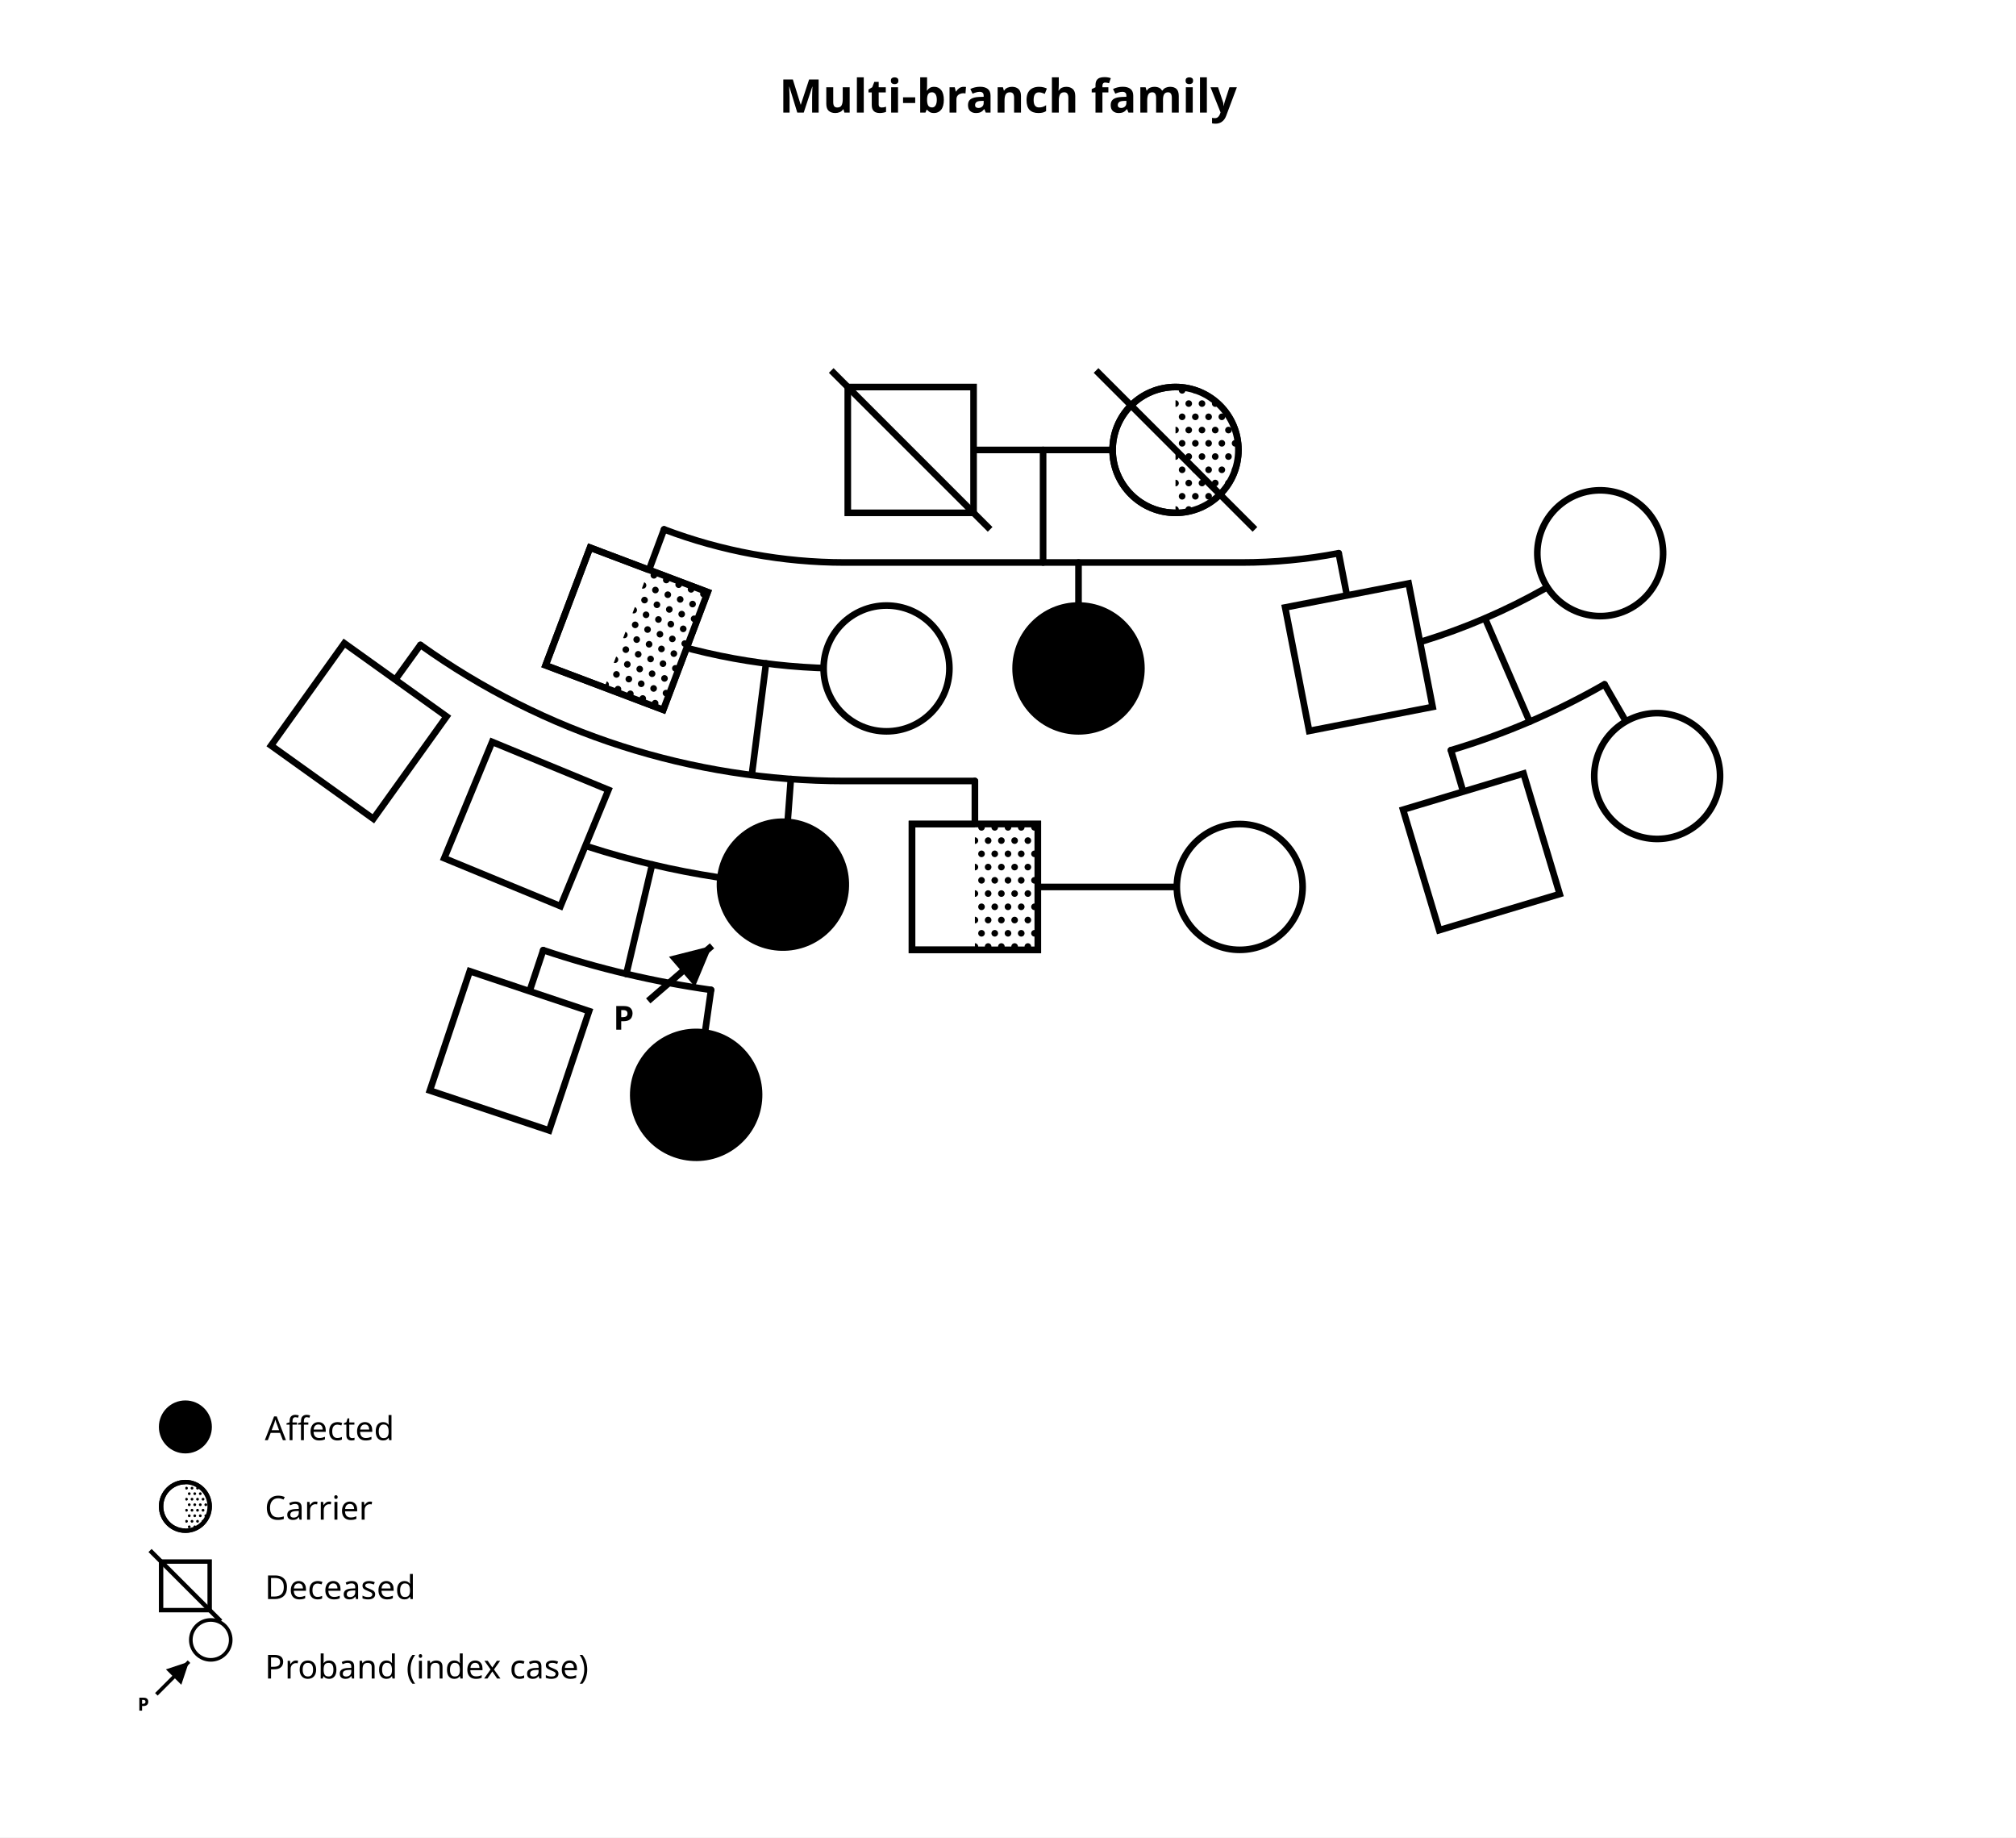
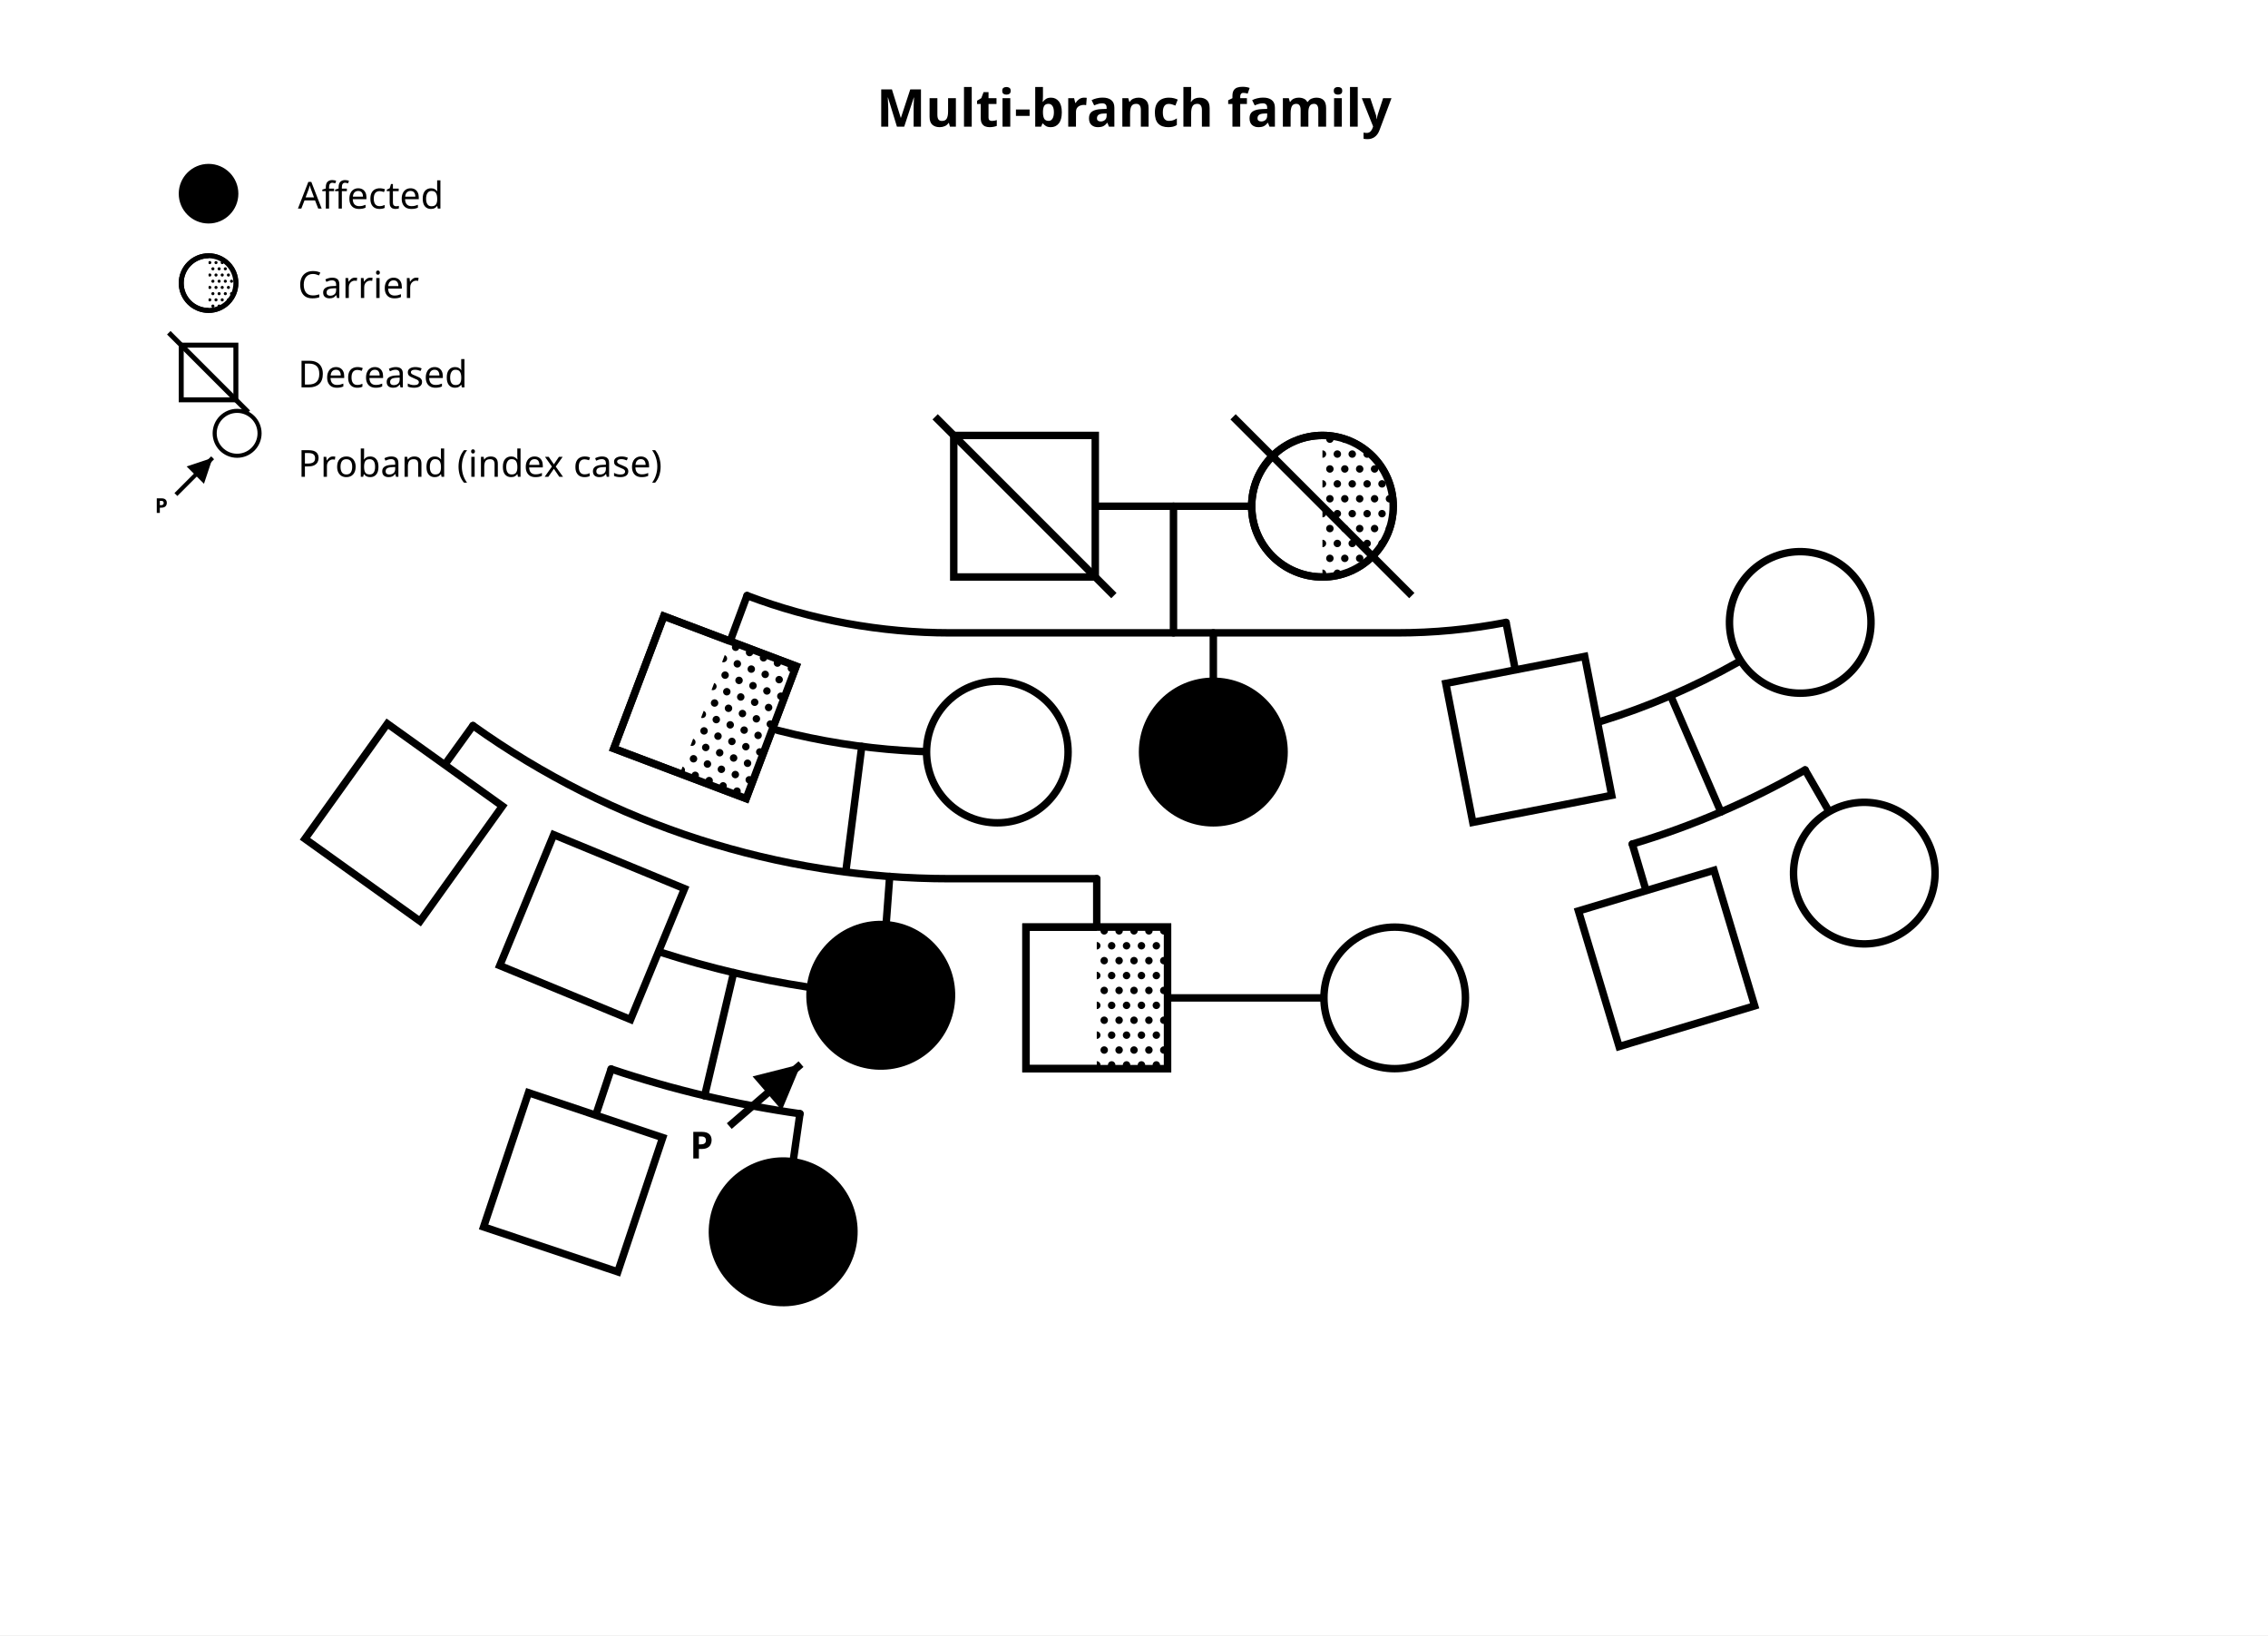
- <svg xmlns="http://www.w3.org/2000/svg" height="555" viewBox="0 0 609 555" width="609">
+ <svg xmlns="http://www.w3.org/2000/svg" height="439" viewBox="0 0 609 439" width="609">
  <defs>
    <marker id="proband-arrowhead" markerHeight="6" markerWidth="6" orient="auto" refX="6" refY="3">
      <path d="M 0 0 L 6 3 L 0 6 Z" fill="black" />
    </marker>
  </defs>
-   <rect fill="white" height="555" width="609" />
+   <rect fill="white" height="439" width="609" />
  <g class="chart-title">
    <text fill="black" font-family="sans-serif" font-size="14" font-weight="bold" style="user-select:none" text-anchor="middle" x="304.5" y="34">Multi-branch family</text>
  </g>
  <g transform="translate(315.1 15.9)">
    <path d="M -40 120 L 40 120" fill="none" stroke="black" stroke-linecap="round" stroke-width="2" />
    <line fill="none" stroke="black" stroke-linecap="round" stroke-width="2" x1="0" x2="0" y1="120" y2="154" />
    <path d="M -114.5 144 A 154 154 0 0 0 -60 154 L 60 154 A 154 154 0 0 0 89.3 151.2" fill="none" stroke="black" stroke-linecap="round" stroke-width="2" />
    <line fill="none" stroke="black" stroke-linecap="round" stroke-width="2" x1="-114.5" x2="-118.7" y1="144" y2="155.3" />
    <line fill="none" stroke="black" stroke-linecap="round" stroke-width="2" x1="10.7" x2="10.7" y1="154" y2="166" />
    <line fill="none" stroke="black" stroke-linecap="round" stroke-width="2" x1="89.3" x2="91.6" y1="151.2" y2="163" />
    <path d="M 95.4 182.6 A 186 186 0 0 0 168.3 151.2" fill="none" stroke="black" stroke-linecap="round" stroke-width="2" />
    <line fill="none" stroke="black" stroke-linecap="round" stroke-width="2" x1="133.5" x2="147" y1="170.9" y2="202.1" />
    <path d="M 123.2 210.7 A 220 220 0 0 0 169.6 190.8" fill="none" stroke="black" stroke-linecap="round" stroke-width="2" />
    <line fill="none" stroke="black" stroke-linecap="round" stroke-width="2" x1="123.2" x2="126.6" y1="210.7" y2="222.2" />
    <line fill="none" stroke="black" stroke-linecap="round" stroke-width="2" x1="169.6" x2="175.6" y1="190.8" y2="201.2" />
    <path d="M -125.8 174 A 186 186 0 0 0 -60 186 L -47.3 186" fill="none" stroke="black" stroke-linecap="round" stroke-width="2" />
    <line fill="none" stroke="black" stroke-linecap="round" stroke-width="2" x1="-83.7" x2="-88" y1="184.5" y2="218.2" />
    <path d="M -188.1 178.9 A 220 220 0 0 0 -60 220 L -20.6 220" fill="none" stroke="black" stroke-linecap="round" stroke-width="2" />
    <line fill="none" stroke="black" stroke-linecap="round" stroke-width="2" x1="-188.1" x2="-195.1" y1="178.9" y2="188.6" />
    <line fill="none" stroke="black" stroke-linecap="round" stroke-width="2" x1="-76.2" x2="-77.1" y1="219.4" y2="231.4" />
    <line fill="none" stroke="black" stroke-linecap="round" stroke-width="2" x1="-20.6" x2="-20.6" y1="220" y2="232" />
    <path d="M -20.6 252 L 59.4 252" fill="none" stroke="black" stroke-linecap="round" stroke-width="2" />
    <path d="M -156.1 233 A 252 252 0 0 0 -78.6 251.3" fill="none" stroke="black" stroke-linecap="round" stroke-width="2" />
    <line fill="none" stroke="black" stroke-linecap="round" stroke-width="2" x1="-118.1" x2="-125.9" y1="245.2" y2="278.3" />
    <path d="M -151 271.1 A 286 286 0 0 0 -100.3 283.1" fill="none" stroke="black" stroke-linecap="round" stroke-width="2" />
    <line fill="none" stroke="black" stroke-linecap="round" stroke-width="2" x1="-151" x2="-154.8" y1="271.1" y2="282.5" />
    <line fill="none" stroke="black" stroke-linecap="round" stroke-width="2" x1="-100.3" x2="-102" y1="283.1" y2="295" />
    <g transform="translate(-40 120) rotate(0)">
      <g transform="translate(-20 -20)">
        <g>
          <g>
            <rect fill="white" height="38" stroke="black" stroke-width="2" width="38" x="1" y="1" />
          </g>
        </g>
        <line stroke="black" stroke-width="2" x1="-4" x2="44" y1="-4" y2="44" />
      </g>
    </g>
    <g transform="translate(40 120) rotate(0)">
      <g transform="translate(-20 -20)">
        <g>
          <g>
            <clipPath id="symbol-clip-1">
              <circle cx="20" cy="20" r="19" />
            </clipPath>
            <circle cx="20" cy="20" fill="white" r="19" stroke="black" stroke-width="2" />
            <g clip-path="url(#symbol-clip-1)">
              <g data-carrier-sector="__plain-carrier">
                <g data-tag-fill="dots">
                  <clipPath id="symbol-clip-1-s0">
                    <path d="M 20 20 L 20 -20 A 40 40 0 0 1 20 60 Z" />
                  </clipPath>
                  <path d="M 20 20 L 20 -20 A 40 40 0 0 1 20 60 Z" fill="white" />
                  <path clip-path="url(#symbol-clip-1-s0)" d="M1 2a1 1 0 1 0 2 0a1 1 0 1 0 -2 0M5 2a1 1 0 1 0 2 0a1 1 0 1 0 -2 0M9 2a1 1 0 1 0 2 0a1 1 0 1 0 -2 0M13 2a1 1 0 1 0 2 0a1 1 0 1 0 -2 0M17 2a1 1 0 1 0 2 0a1 1 0 1 0 -2 0M21 2a1 1 0 1 0 2 0a1 1 0 1 0 -2 0M25 2a1 1 0 1 0 2 0a1 1 0 1 0 -2 0M29 2a1 1 0 1 0 2 0a1 1 0 1 0 -2 0M33 2a1 1 0 1 0 2 0a1 1 0 1 0 -2 0M37 2a1 1 0 1 0 2 0a1 1 0 1 0 -2 0M3 6a1 1 0 1 0 2 0a1 1 0 1 0 -2 0M7 6a1 1 0 1 0 2 0a1 1 0 1 0 -2 0M11 6a1 1 0 1 0 2 0a1 1 0 1 0 -2 0M15 6a1 1 0 1 0 2 0a1 1 0 1 0 -2 0M19 6a1 1 0 1 0 2 0a1 1 0 1 0 -2 0M23 6a1 1 0 1 0 2 0a1 1 0 1 0 -2 0M27 6a1 1 0 1 0 2 0a1 1 0 1 0 -2 0M31 6a1 1 0 1 0 2 0a1 1 0 1 0 -2 0M35 6a1 1 0 1 0 2 0a1 1 0 1 0 -2 0M1 10a1 1 0 1 0 2 0a1 1 0 1 0 -2 0M5 10a1 1 0 1 0 2 0a1 1 0 1 0 -2 0M9 10a1 1 0 1 0 2 0a1 1 0 1 0 -2 0M13 10a1 1 0 1 0 2 0a1 1 0 1 0 -2 0M17 10a1 1 0 1 0 2 0a1 1 0 1 0 -2 0M21 10a1 1 0 1 0 2 0a1 1 0 1 0 -2 0M25 10a1 1 0 1 0 2 0a1 1 0 1 0 -2 0M29 10a1 1 0 1 0 2 0a1 1 0 1 0 -2 0M33 10a1 1 0 1 0 2 0a1 1 0 1 0 -2 0M37 10a1 1 0 1 0 2 0a1 1 0 1 0 -2 0M3 14a1 1 0 1 0 2 0a1 1 0 1 0 -2 0M7 14a1 1 0 1 0 2 0a1 1 0 1 0 -2 0M11 14a1 1 0 1 0 2 0a1 1 0 1 0 -2 0M15 14a1 1 0 1 0 2 0a1 1 0 1 0 -2 0M19 14a1 1 0 1 0 2 0a1 1 0 1 0 -2 0M23 14a1 1 0 1 0 2 0a1 1 0 1 0 -2 0M27 14a1 1 0 1 0 2 0a1 1 0 1 0 -2 0M31 14a1 1 0 1 0 2 0a1 1 0 1 0 -2 0M35 14a1 1 0 1 0 2 0a1 1 0 1 0 -2 0M1 18a1 1 0 1 0 2 0a1 1 0 1 0 -2 0M5 18a1 1 0 1 0 2 0a1 1 0 1 0 -2 0M9 18a1 1 0 1 0 2 0a1 1 0 1 0 -2 0M13 18a1 1 0 1 0 2 0a1 1 0 1 0 -2 0M17 18a1 1 0 1 0 2 0a1 1 0 1 0 -2 0M21 18a1 1 0 1 0 2 0a1 1 0 1 0 -2 0M25 18a1 1 0 1 0 2 0a1 1 0 1 0 -2 0M29 18a1 1 0 1 0 2 0a1 1 0 1 0 -2 0M33 18a1 1 0 1 0 2 0a1 1 0 1 0 -2 0M37 18a1 1 0 1 0 2 0a1 1 0 1 0 -2 0M3 22a1 1 0 1 0 2 0a1 1 0 1 0 -2 0M7 22a1 1 0 1 0 2 0a1 1 0 1 0 -2 0M11 22a1 1 0 1 0 2 0a1 1 0 1 0 -2 0M15 22a1 1 0 1 0 2 0a1 1 0 1 0 -2 0M19 22a1 1 0 1 0 2 0a1 1 0 1 0 -2 0M23 22a1 1 0 1 0 2 0a1 1 0 1 0 -2 0M27 22a1 1 0 1 0 2 0a1 1 0 1 0 -2 0M31 22a1 1 0 1 0 2 0a1 1 0 1 0 -2 0M35 22a1 1 0 1 0 2 0a1 1 0 1 0 -2 0M1 26a1 1 0 1 0 2 0a1 1 0 1 0 -2 0M5 26a1 1 0 1 0 2 0a1 1 0 1 0 -2 0M9 26a1 1 0 1 0 2 0a1 1 0 1 0 -2 0M13 26a1 1 0 1 0 2 0a1 1 0 1 0 -2 0M17 26a1 1 0 1 0 2 0a1 1 0 1 0 -2 0M21 26a1 1 0 1 0 2 0a1 1 0 1 0 -2 0M25 26a1 1 0 1 0 2 0a1 1 0 1 0 -2 0M29 26a1 1 0 1 0 2 0a1 1 0 1 0 -2 0M33 26a1 1 0 1 0 2 0a1 1 0 1 0 -2 0M37 26a1 1 0 1 0 2 0a1 1 0 1 0 -2 0M3 30a1 1 0 1 0 2 0a1 1 0 1 0 -2 0M7 30a1 1 0 1 0 2 0a1 1 0 1 0 -2 0M11 30a1 1 0 1 0 2 0a1 1 0 1 0 -2 0M15 30a1 1 0 1 0 2 0a1 1 0 1 0 -2 0M19 30a1 1 0 1 0 2 0a1 1 0 1 0 -2 0M23 30a1 1 0 1 0 2 0a1 1 0 1 0 -2 0M27 30a1 1 0 1 0 2 0a1 1 0 1 0 -2 0M31 30a1 1 0 1 0 2 0a1 1 0 1 0 -2 0M35 30a1 1 0 1 0 2 0a1 1 0 1 0 -2 0M1 34a1 1 0 1 0 2 0a1 1 0 1 0 -2 0M5 34a1 1 0 1 0 2 0a1 1 0 1 0 -2 0M9 34a1 1 0 1 0 2 0a1 1 0 1 0 -2 0M13 34a1 1 0 1 0 2 0a1 1 0 1 0 -2 0M17 34a1 1 0 1 0 2 0a1 1 0 1 0 -2 0M21 34a1 1 0 1 0 2 0a1 1 0 1 0 -2 0M25 34a1 1 0 1 0 2 0a1 1 0 1 0 -2 0M29 34a1 1 0 1 0 2 0a1 1 0 1 0 -2 0M33 34a1 1 0 1 0 2 0a1 1 0 1 0 -2 0M37 34a1 1 0 1 0 2 0a1 1 0 1 0 -2 0M3 38a1 1 0 1 0 2 0a1 1 0 1 0 -2 0M7 38a1 1 0 1 0 2 0a1 1 0 1 0 -2 0M11 38a1 1 0 1 0 2 0a1 1 0 1 0 -2 0M15 38a1 1 0 1 0 2 0a1 1 0 1 0 -2 0M19 38a1 1 0 1 0 2 0a1 1 0 1 0 -2 0M23 38a1 1 0 1 0 2 0a1 1 0 1 0 -2 0M27 38a1 1 0 1 0 2 0a1 1 0 1 0 -2 0M31 38a1 1 0 1 0 2 0a1 1 0 1 0 -2 0M35 38a1 1 0 1 0 2 0a1 1 0 1 0 -2 0" fill="#000000" />
                </g>
              </g>
            </g>
            <circle cx="20" cy="20" fill="none" r="19" stroke="black" stroke-width="2" />
          </g>
        </g>
        <line stroke="black" stroke-width="2" x1="-4" x2="44" y1="-4" y2="44" />
      </g>
    </g>
    <g transform="translate(95.4 182.6) rotate(-11)">
      <g transform="translate(-20 -20)">
        <g>
          <g>
            <rect fill="white" height="38" stroke="black" stroke-width="2" width="38" x="1" y="1" />
          </g>
        </g>
      </g>
    </g>
    <g transform="translate(168.3 151.2) rotate(-35.6)">
      <g transform="translate(-20 -20)">
        <g>
          <g>
            <circle cx="20" cy="20" fill="white" r="19" stroke="black" stroke-width="2" />
          </g>
        </g>
      </g>
    </g>
    <g transform="translate(185.5 218.5) rotate(-29.9)">
      <g transform="translate(-20 -20)">
        <g>
          <g>
            <circle cx="20" cy="20" fill="white" r="19" stroke="black" stroke-width="2" />
          </g>
        </g>
      </g>
    </g>
    <g transform="translate(132.4 241.4) rotate(-16.7)">
      <g transform="translate(-20 -20)">
        <g>
          <g>
            <rect fill="white" height="38" stroke="black" stroke-width="2" width="38" x="1" y="1" />
          </g>
        </g>
      </g>
    </g>
    <g transform="translate(10.7 186) rotate(0)">
      <g transform="translate(-20 -20)">
        <g>
          <g>
            <circle cx="20" cy="20" fill="black" r="19" stroke="black" stroke-width="2" />
          </g>
        </g>
      </g>
    </g>
    <g transform="translate(-125.8 174) rotate(20.7)">
      <g transform="translate(-20 -20)">
        <g>
          <g>
            <clipPath id="symbol-clip-7">
              <rect height="38" width="38" x="1" y="1" />
            </clipPath>
            <rect fill="white" height="38" stroke="black" stroke-width="2" width="38" x="1" y="1" />
            <g clip-path="url(#symbol-clip-7)">
              <g data-carrier-sector="__plain-carrier">
                <g data-tag-fill="dots">
                  <clipPath id="symbol-clip-7-s0">
                    <path d="M 20 20 L 20 -20 A 40 40 0 0 1 20 60 Z" />
                  </clipPath>
                  <path d="M 20 20 L 20 -20 A 40 40 0 0 1 20 60 Z" fill="white" />
                  <path clip-path="url(#symbol-clip-7-s0)" d="M1 2a1 1 0 1 0 2 0a1 1 0 1 0 -2 0M5 2a1 1 0 1 0 2 0a1 1 0 1 0 -2 0M9 2a1 1 0 1 0 2 0a1 1 0 1 0 -2 0M13 2a1 1 0 1 0 2 0a1 1 0 1 0 -2 0M17 2a1 1 0 1 0 2 0a1 1 0 1 0 -2 0M21 2a1 1 0 1 0 2 0a1 1 0 1 0 -2 0M25 2a1 1 0 1 0 2 0a1 1 0 1 0 -2 0M29 2a1 1 0 1 0 2 0a1 1 0 1 0 -2 0M33 2a1 1 0 1 0 2 0a1 1 0 1 0 -2 0M37 2a1 1 0 1 0 2 0a1 1 0 1 0 -2 0M3 6a1 1 0 1 0 2 0a1 1 0 1 0 -2 0M7 6a1 1 0 1 0 2 0a1 1 0 1 0 -2 0M11 6a1 1 0 1 0 2 0a1 1 0 1 0 -2 0M15 6a1 1 0 1 0 2 0a1 1 0 1 0 -2 0M19 6a1 1 0 1 0 2 0a1 1 0 1 0 -2 0M23 6a1 1 0 1 0 2 0a1 1 0 1 0 -2 0M27 6a1 1 0 1 0 2 0a1 1 0 1 0 -2 0M31 6a1 1 0 1 0 2 0a1 1 0 1 0 -2 0M35 6a1 1 0 1 0 2 0a1 1 0 1 0 -2 0M1 10a1 1 0 1 0 2 0a1 1 0 1 0 -2 0M5 10a1 1 0 1 0 2 0a1 1 0 1 0 -2 0M9 10a1 1 0 1 0 2 0a1 1 0 1 0 -2 0M13 10a1 1 0 1 0 2 0a1 1 0 1 0 -2 0M17 10a1 1 0 1 0 2 0a1 1 0 1 0 -2 0M21 10a1 1 0 1 0 2 0a1 1 0 1 0 -2 0M25 10a1 1 0 1 0 2 0a1 1 0 1 0 -2 0M29 10a1 1 0 1 0 2 0a1 1 0 1 0 -2 0M33 10a1 1 0 1 0 2 0a1 1 0 1 0 -2 0M37 10a1 1 0 1 0 2 0a1 1 0 1 0 -2 0M3 14a1 1 0 1 0 2 0a1 1 0 1 0 -2 0M7 14a1 1 0 1 0 2 0a1 1 0 1 0 -2 0M11 14a1 1 0 1 0 2 0a1 1 0 1 0 -2 0M15 14a1 1 0 1 0 2 0a1 1 0 1 0 -2 0M19 14a1 1 0 1 0 2 0a1 1 0 1 0 -2 0M23 14a1 1 0 1 0 2 0a1 1 0 1 0 -2 0M27 14a1 1 0 1 0 2 0a1 1 0 1 0 -2 0M31 14a1 1 0 1 0 2 0a1 1 0 1 0 -2 0M35 14a1 1 0 1 0 2 0a1 1 0 1 0 -2 0M1 18a1 1 0 1 0 2 0a1 1 0 1 0 -2 0M5 18a1 1 0 1 0 2 0a1 1 0 1 0 -2 0M9 18a1 1 0 1 0 2 0a1 1 0 1 0 -2 0M13 18a1 1 0 1 0 2 0a1 1 0 1 0 -2 0M17 18a1 1 0 1 0 2 0a1 1 0 1 0 -2 0M21 18a1 1 0 1 0 2 0a1 1 0 1 0 -2 0M25 18a1 1 0 1 0 2 0a1 1 0 1 0 -2 0M29 18a1 1 0 1 0 2 0a1 1 0 1 0 -2 0M33 18a1 1 0 1 0 2 0a1 1 0 1 0 -2 0M37 18a1 1 0 1 0 2 0a1 1 0 1 0 -2 0M3 22a1 1 0 1 0 2 0a1 1 0 1 0 -2 0M7 22a1 1 0 1 0 2 0a1 1 0 1 0 -2 0M11 22a1 1 0 1 0 2 0a1 1 0 1 0 -2 0M15 22a1 1 0 1 0 2 0a1 1 0 1 0 -2 0M19 22a1 1 0 1 0 2 0a1 1 0 1 0 -2 0M23 22a1 1 0 1 0 2 0a1 1 0 1 0 -2 0M27 22a1 1 0 1 0 2 0a1 1 0 1 0 -2 0M31 22a1 1 0 1 0 2 0a1 1 0 1 0 -2 0M35 22a1 1 0 1 0 2 0a1 1 0 1 0 -2 0M1 26a1 1 0 1 0 2 0a1 1 0 1 0 -2 0M5 26a1 1 0 1 0 2 0a1 1 0 1 0 -2 0M9 26a1 1 0 1 0 2 0a1 1 0 1 0 -2 0M13 26a1 1 0 1 0 2 0a1 1 0 1 0 -2 0M17 26a1 1 0 1 0 2 0a1 1 0 1 0 -2 0M21 26a1 1 0 1 0 2 0a1 1 0 1 0 -2 0M25 26a1 1 0 1 0 2 0a1 1 0 1 0 -2 0M29 26a1 1 0 1 0 2 0a1 1 0 1 0 -2 0M33 26a1 1 0 1 0 2 0a1 1 0 1 0 -2 0M37 26a1 1 0 1 0 2 0a1 1 0 1 0 -2 0M3 30a1 1 0 1 0 2 0a1 1 0 1 0 -2 0M7 30a1 1 0 1 0 2 0a1 1 0 1 0 -2 0M11 30a1 1 0 1 0 2 0a1 1 0 1 0 -2 0M15 30a1 1 0 1 0 2 0a1 1 0 1 0 -2 0M19 30a1 1 0 1 0 2 0a1 1 0 1 0 -2 0M23 30a1 1 0 1 0 2 0a1 1 0 1 0 -2 0M27 30a1 1 0 1 0 2 0a1 1 0 1 0 -2 0M31 30a1 1 0 1 0 2 0a1 1 0 1 0 -2 0M35 30a1 1 0 1 0 2 0a1 1 0 1 0 -2 0M1 34a1 1 0 1 0 2 0a1 1 0 1 0 -2 0M5 34a1 1 0 1 0 2 0a1 1 0 1 0 -2 0M9 34a1 1 0 1 0 2 0a1 1 0 1 0 -2 0M13 34a1 1 0 1 0 2 0a1 1 0 1 0 -2 0M17 34a1 1 0 1 0 2 0a1 1 0 1 0 -2 0M21 34a1 1 0 1 0 2 0a1 1 0 1 0 -2 0M25 34a1 1 0 1 0 2 0a1 1 0 1 0 -2 0M29 34a1 1 0 1 0 2 0a1 1 0 1 0 -2 0M33 34a1 1 0 1 0 2 0a1 1 0 1 0 -2 0M37 34a1 1 0 1 0 2 0a1 1 0 1 0 -2 0M3 38a1 1 0 1 0 2 0a1 1 0 1 0 -2 0M7 38a1 1 0 1 0 2 0a1 1 0 1 0 -2 0M11 38a1 1 0 1 0 2 0a1 1 0 1 0 -2 0M15 38a1 1 0 1 0 2 0a1 1 0 1 0 -2 0M19 38a1 1 0 1 0 2 0a1 1 0 1 0 -2 0M23 38a1 1 0 1 0 2 0a1 1 0 1 0 -2 0M27 38a1 1 0 1 0 2 0a1 1 0 1 0 -2 0M31 38a1 1 0 1 0 2 0a1 1 0 1 0 -2 0M35 38a1 1 0 1 0 2 0a1 1 0 1 0 -2 0" fill="#000000" />
                </g>
              </g>
            </g>
            <rect fill="none" height="38" stroke="black" stroke-width="2" width="38" x="1" y="1" />
          </g>
        </g>
      </g>
    </g>
    <g transform="translate(-47.3 186) rotate(0)">
      <g transform="translate(-20 -20)">
        <g>
          <g>
            <circle cx="20" cy="20" fill="white" r="19" stroke="black" stroke-width="2" />
          </g>
        </g>
      </g>
    </g>
    <g transform="translate(-20.6 252) rotate(0)">
      <g transform="translate(-20 -20)">
        <g>
          <g>
            <clipPath id="symbol-clip-9">
              <rect height="38" width="38" x="1" y="1" />
            </clipPath>
            <rect fill="white" height="38" stroke="black" stroke-width="2" width="38" x="1" y="1" />
            <g clip-path="url(#symbol-clip-9)">
              <g data-carrier-sector="__plain-carrier">
                <g data-tag-fill="dots">
                  <clipPath id="symbol-clip-9-s0">
                    <path d="M 20 20 L 20 -20 A 40 40 0 0 1 20 60 Z" />
                  </clipPath>
                  <path d="M 20 20 L 20 -20 A 40 40 0 0 1 20 60 Z" fill="white" />
                  <path clip-path="url(#symbol-clip-9-s0)" d="M1 2a1 1 0 1 0 2 0a1 1 0 1 0 -2 0M5 2a1 1 0 1 0 2 0a1 1 0 1 0 -2 0M9 2a1 1 0 1 0 2 0a1 1 0 1 0 -2 0M13 2a1 1 0 1 0 2 0a1 1 0 1 0 -2 0M17 2a1 1 0 1 0 2 0a1 1 0 1 0 -2 0M21 2a1 1 0 1 0 2 0a1 1 0 1 0 -2 0M25 2a1 1 0 1 0 2 0a1 1 0 1 0 -2 0M29 2a1 1 0 1 0 2 0a1 1 0 1 0 -2 0M33 2a1 1 0 1 0 2 0a1 1 0 1 0 -2 0M37 2a1 1 0 1 0 2 0a1 1 0 1 0 -2 0M3 6a1 1 0 1 0 2 0a1 1 0 1 0 -2 0M7 6a1 1 0 1 0 2 0a1 1 0 1 0 -2 0M11 6a1 1 0 1 0 2 0a1 1 0 1 0 -2 0M15 6a1 1 0 1 0 2 0a1 1 0 1 0 -2 0M19 6a1 1 0 1 0 2 0a1 1 0 1 0 -2 0M23 6a1 1 0 1 0 2 0a1 1 0 1 0 -2 0M27 6a1 1 0 1 0 2 0a1 1 0 1 0 -2 0M31 6a1 1 0 1 0 2 0a1 1 0 1 0 -2 0M35 6a1 1 0 1 0 2 0a1 1 0 1 0 -2 0M1 10a1 1 0 1 0 2 0a1 1 0 1 0 -2 0M5 10a1 1 0 1 0 2 0a1 1 0 1 0 -2 0M9 10a1 1 0 1 0 2 0a1 1 0 1 0 -2 0M13 10a1 1 0 1 0 2 0a1 1 0 1 0 -2 0M17 10a1 1 0 1 0 2 0a1 1 0 1 0 -2 0M21 10a1 1 0 1 0 2 0a1 1 0 1 0 -2 0M25 10a1 1 0 1 0 2 0a1 1 0 1 0 -2 0M29 10a1 1 0 1 0 2 0a1 1 0 1 0 -2 0M33 10a1 1 0 1 0 2 0a1 1 0 1 0 -2 0M37 10a1 1 0 1 0 2 0a1 1 0 1 0 -2 0M3 14a1 1 0 1 0 2 0a1 1 0 1 0 -2 0M7 14a1 1 0 1 0 2 0a1 1 0 1 0 -2 0M11 14a1 1 0 1 0 2 0a1 1 0 1 0 -2 0M15 14a1 1 0 1 0 2 0a1 1 0 1 0 -2 0M19 14a1 1 0 1 0 2 0a1 1 0 1 0 -2 0M23 14a1 1 0 1 0 2 0a1 1 0 1 0 -2 0M27 14a1 1 0 1 0 2 0a1 1 0 1 0 -2 0M31 14a1 1 0 1 0 2 0a1 1 0 1 0 -2 0M35 14a1 1 0 1 0 2 0a1 1 0 1 0 -2 0M1 18a1 1 0 1 0 2 0a1 1 0 1 0 -2 0M5 18a1 1 0 1 0 2 0a1 1 0 1 0 -2 0M9 18a1 1 0 1 0 2 0a1 1 0 1 0 -2 0M13 18a1 1 0 1 0 2 0a1 1 0 1 0 -2 0M17 18a1 1 0 1 0 2 0a1 1 0 1 0 -2 0M21 18a1 1 0 1 0 2 0a1 1 0 1 0 -2 0M25 18a1 1 0 1 0 2 0a1 1 0 1 0 -2 0M29 18a1 1 0 1 0 2 0a1 1 0 1 0 -2 0M33 18a1 1 0 1 0 2 0a1 1 0 1 0 -2 0M37 18a1 1 0 1 0 2 0a1 1 0 1 0 -2 0M3 22a1 1 0 1 0 2 0a1 1 0 1 0 -2 0M7 22a1 1 0 1 0 2 0a1 1 0 1 0 -2 0M11 22a1 1 0 1 0 2 0a1 1 0 1 0 -2 0M15 22a1 1 0 1 0 2 0a1 1 0 1 0 -2 0M19 22a1 1 0 1 0 2 0a1 1 0 1 0 -2 0M23 22a1 1 0 1 0 2 0a1 1 0 1 0 -2 0M27 22a1 1 0 1 0 2 0a1 1 0 1 0 -2 0M31 22a1 1 0 1 0 2 0a1 1 0 1 0 -2 0M35 22a1 1 0 1 0 2 0a1 1 0 1 0 -2 0M1 26a1 1 0 1 0 2 0a1 1 0 1 0 -2 0M5 26a1 1 0 1 0 2 0a1 1 0 1 0 -2 0M9 26a1 1 0 1 0 2 0a1 1 0 1 0 -2 0M13 26a1 1 0 1 0 2 0a1 1 0 1 0 -2 0M17 26a1 1 0 1 0 2 0a1 1 0 1 0 -2 0M21 26a1 1 0 1 0 2 0a1 1 0 1 0 -2 0M25 26a1 1 0 1 0 2 0a1 1 0 1 0 -2 0M29 26a1 1 0 1 0 2 0a1 1 0 1 0 -2 0M33 26a1 1 0 1 0 2 0a1 1 0 1 0 -2 0M37 26a1 1 0 1 0 2 0a1 1 0 1 0 -2 0M3 30a1 1 0 1 0 2 0a1 1 0 1 0 -2 0M7 30a1 1 0 1 0 2 0a1 1 0 1 0 -2 0M11 30a1 1 0 1 0 2 0a1 1 0 1 0 -2 0M15 30a1 1 0 1 0 2 0a1 1 0 1 0 -2 0M19 30a1 1 0 1 0 2 0a1 1 0 1 0 -2 0M23 30a1 1 0 1 0 2 0a1 1 0 1 0 -2 0M27 30a1 1 0 1 0 2 0a1 1 0 1 0 -2 0M31 30a1 1 0 1 0 2 0a1 1 0 1 0 -2 0M35 30a1 1 0 1 0 2 0a1 1 0 1 0 -2 0M1 34a1 1 0 1 0 2 0a1 1 0 1 0 -2 0M5 34a1 1 0 1 0 2 0a1 1 0 1 0 -2 0M9 34a1 1 0 1 0 2 0a1 1 0 1 0 -2 0M13 34a1 1 0 1 0 2 0a1 1 0 1 0 -2 0M17 34a1 1 0 1 0 2 0a1 1 0 1 0 -2 0M21 34a1 1 0 1 0 2 0a1 1 0 1 0 -2 0M25 34a1 1 0 1 0 2 0a1 1 0 1 0 -2 0M29 34a1 1 0 1 0 2 0a1 1 0 1 0 -2 0M33 34a1 1 0 1 0 2 0a1 1 0 1 0 -2 0M37 34a1 1 0 1 0 2 0a1 1 0 1 0 -2 0M3 38a1 1 0 1 0 2 0a1 1 0 1 0 -2 0M7 38a1 1 0 1 0 2 0a1 1 0 1 0 -2 0M11 38a1 1 0 1 0 2 0a1 1 0 1 0 -2 0M15 38a1 1 0 1 0 2 0a1 1 0 1 0 -2 0M19 38a1 1 0 1 0 2 0a1 1 0 1 0 -2 0M23 38a1 1 0 1 0 2 0a1 1 0 1 0 -2 0M27 38a1 1 0 1 0 2 0a1 1 0 1 0 -2 0M31 38a1 1 0 1 0 2 0a1 1 0 1 0 -2 0M35 38a1 1 0 1 0 2 0a1 1 0 1 0 -2 0" fill="#000000" />
                </g>
              </g>
            </g>
            <rect fill="none" height="38" stroke="black" stroke-width="2" width="38" x="1" y="1" />
          </g>
        </g>
      </g>
    </g>
    <g transform="translate(59.4 252) rotate(0)">
      <g transform="translate(-20 -20)">
        <g>
          <g>
            <circle cx="20" cy="20" fill="white" r="19" stroke="black" stroke-width="2" />
          </g>
        </g>
      </g>
    </g>
    <g transform="translate(-156.1 233) rotate(22.4)">
      <g transform="translate(-20 -20)">
        <g>
          <g>
            <rect fill="white" height="38" stroke="black" stroke-width="2" width="38" x="1" y="1" />
          </g>
        </g>
      </g>
    </g>
    <g transform="translate(-78.6 251.3) rotate(4.2)">
      <g transform="translate(-20 -20)">
        <g>
          <g>
            <circle cx="20" cy="20" fill="black" r="19" stroke="black" stroke-width="2" />
          </g>
        </g>
        <g data-arrow="proband">
          <line marker-end="url(#proband-arrowhead)" stroke="black" stroke-width="2" x1="-18" x2="0" y1="58" y2="40" />
          <rect fill="white" height="10" transform="rotate(-4.2 -22 62)" width="8.5" x="-30" y="58" />
          <text data-proband-letter="true" fill="black" font-family="sans-serif" font-size="10" font-weight="bold" style="user-select:none" text-anchor="end" transform="rotate(-4.2 -22 62)" x="-22" y="67">P</text>
        </g>
      </g>
    </g>
    <g transform="translate(-104.8 314.8) rotate(8.1)">
      <g transform="translate(-20 -20)">
        <g>
          <g>
            <circle cx="20" cy="20" fill="black" r="19" stroke="black" stroke-width="2" />
          </g>
        </g>
      </g>
    </g>
    <g transform="translate(-161.2 301.5) rotate(18.5)">
      <g transform="translate(-20 -20)">
        <g>
          <g>
            <rect fill="white" height="38" stroke="black" stroke-width="2" width="38" x="1" y="1" />
          </g>
        </g>
      </g>
    </g>
    <g transform="translate(-206.7 204.9) rotate(35.6)">
      <g transform="translate(-20 -20)">
        <g>
          <g>
            <rect fill="white" height="38" stroke="black" stroke-width="2" width="38" x="1" y="1" />
          </g>
        </g>
      </g>
    </g>
  </g>
-   <g class="pedigree-key" transform="translate(0 419)">
+   <g class="pedigree-key" data-box="40 40 160 96" data-key-position="top-left" transform="translate(0 40)">
    <g transform="translate(56 12) scale(0.667) translate(-14 -14)">
      <svg height="28" viewBox="-2 -2 28 28" width="28">
        <circle cx="12" cy="12" fill="black" r="11" stroke="black" stroke-width="2" />
      </svg>
    </g>
    <text fill="black" font-family="sans-serif" font-size="10" x="80" y="16">Affected</text>
    <g transform="translate(56 36) scale(0.667) translate(-14 -14)">
      <svg height="28" viewBox="-2 -2 28 28" width="28">
        <g>
          <g>
            <clipPath id="legend-plain-carrier-female">
              <circle cx="12" cy="12" r="11" />
            </clipPath>
            <circle cx="12" cy="12" fill="white" r="11" stroke="black" stroke-width="2" />
            <g clip-path="url(#legend-plain-carrier-female)">
              <g data-carrier-sector="__plain-carrier">
                <g data-tag-fill="dots">
                  <clipPath id="legend-plain-carrier-female-s0">
                    <path d="M 12 12 L 12 -12 A 24 24 0 0 1 12 36 Z" />
                  </clipPath>
                  <path d="M 12 12 L 12 -12 A 24 24 0 0 1 12 36 Z" fill="white" />
                  <path clip-path="url(#legend-plain-carrier-female-s0)" d="M0.625 1.25a0.625 0.625 0 1 0 1.25 0a0.625 0.625 0 1 0 -1.25 0M3.125 1.25a0.625 0.625 0 1 0 1.25 0a0.625 0.625 0 1 0 -1.25 0M5.625 1.25a0.625 0.625 0 1 0 1.25 0a0.625 0.625 0 1 0 -1.25 0M8.125 1.25a0.625 0.625 0 1 0 1.25 0a0.625 0.625 0 1 0 -1.25 0M10.625 1.25a0.625 0.625 0 1 0 1.25 0a0.625 0.625 0 1 0 -1.25 0M13.125 1.25a0.625 0.625 0 1 0 1.25 0a0.625 0.625 0 1 0 -1.25 0M15.625 1.25a0.625 0.625 0 1 0 1.25 0a0.625 0.625 0 1 0 -1.25 0M18.125 1.25a0.625 0.625 0 1 0 1.25 0a0.625 0.625 0 1 0 -1.25 0M20.625 1.25a0.625 0.625 0 1 0 1.25 0a0.625 0.625 0 1 0 -1.25 0M23.125 1.25a0.625 0.625 0 1 0 1.25 0a0.625 0.625 0 1 0 -1.25 0M1.875 3.75a0.625 0.625 0 1 0 1.25 0a0.625 0.625 0 1 0 -1.25 0M4.375 3.75a0.625 0.625 0 1 0 1.25 0a0.625 0.625 0 1 0 -1.25 0M6.875 3.75a0.625 0.625 0 1 0 1.25 0a0.625 0.625 0 1 0 -1.25 0M9.375 3.75a0.625 0.625 0 1 0 1.25 0a0.625 0.625 0 1 0 -1.25 0M11.875 3.75a0.625 0.625 0 1 0 1.25 0a0.625 0.625 0 1 0 -1.25 0M14.375 3.75a0.625 0.625 0 1 0 1.25 0a0.625 0.625 0 1 0 -1.25 0M16.875 3.75a0.625 0.625 0 1 0 1.25 0a0.625 0.625 0 1 0 -1.25 0M19.375 3.75a0.625 0.625 0 1 0 1.25 0a0.625 0.625 0 1 0 -1.25 0M21.875 3.75a0.625 0.625 0 1 0 1.25 0a0.625 0.625 0 1 0 -1.25 0M0.625 6.25a0.625 0.625 0 1 0 1.25 0a0.625 0.625 0 1 0 -1.25 0M3.125 6.25a0.625 0.625 0 1 0 1.25 0a0.625 0.625 0 1 0 -1.25 0M5.625 6.25a0.625 0.625 0 1 0 1.25 0a0.625 0.625 0 1 0 -1.25 0M8.125 6.25a0.625 0.625 0 1 0 1.25 0a0.625 0.625 0 1 0 -1.25 0M10.625 6.25a0.625 0.625 0 1 0 1.25 0a0.625 0.625 0 1 0 -1.25 0M13.125 6.25a0.625 0.625 0 1 0 1.25 0a0.625 0.625 0 1 0 -1.25 0M15.625 6.25a0.625 0.625 0 1 0 1.25 0a0.625 0.625 0 1 0 -1.25 0M18.125 6.25a0.625 0.625 0 1 0 1.25 0a0.625 0.625 0 1 0 -1.25 0M20.625 6.25a0.625 0.625 0 1 0 1.25 0a0.625 0.625 0 1 0 -1.25 0M23.125 6.25a0.625 0.625 0 1 0 1.25 0a0.625 0.625 0 1 0 -1.25 0M1.875 8.75a0.625 0.625 0 1 0 1.25 0a0.625 0.625 0 1 0 -1.25 0M4.375 8.75a0.625 0.625 0 1 0 1.25 0a0.625 0.625 0 1 0 -1.25 0M6.875 8.75a0.625 0.625 0 1 0 1.25 0a0.625 0.625 0 1 0 -1.25 0M9.375 8.75a0.625 0.625 0 1 0 1.25 0a0.625 0.625 0 1 0 -1.25 0M11.875 8.75a0.625 0.625 0 1 0 1.25 0a0.625 0.625 0 1 0 -1.25 0M14.375 8.75a0.625 0.625 0 1 0 1.25 0a0.625 0.625 0 1 0 -1.25 0M16.875 8.75a0.625 0.625 0 1 0 1.25 0a0.625 0.625 0 1 0 -1.25 0M19.375 8.75a0.625 0.625 0 1 0 1.25 0a0.625 0.625 0 1 0 -1.25 0M21.875 8.75a0.625 0.625 0 1 0 1.25 0a0.625 0.625 0 1 0 -1.25 0M0.625 11.25a0.625 0.625 0 1 0 1.25 0a0.625 0.625 0 1 0 -1.25 0M3.125 11.25a0.625 0.625 0 1 0 1.25 0a0.625 0.625 0 1 0 -1.25 0M5.625 11.25a0.625 0.625 0 1 0 1.25 0a0.625 0.625 0 1 0 -1.25 0M8.125 11.25a0.625 0.625 0 1 0 1.25 0a0.625 0.625 0 1 0 -1.25 0M10.625 11.25a0.625 0.625 0 1 0 1.25 0a0.625 0.625 0 1 0 -1.25 0M13.125 11.25a0.625 0.625 0 1 0 1.25 0a0.625 0.625 0 1 0 -1.25 0M15.625 11.25a0.625 0.625 0 1 0 1.25 0a0.625 0.625 0 1 0 -1.25 0M18.125 11.25a0.625 0.625 0 1 0 1.25 0a0.625 0.625 0 1 0 -1.25 0M20.625 11.25a0.625 0.625 0 1 0 1.25 0a0.625 0.625 0 1 0 -1.25 0M23.125 11.25a0.625 0.625 0 1 0 1.25 0a0.625 0.625 0 1 0 -1.25 0M1.875 13.75a0.625 0.625 0 1 0 1.25 0a0.625 0.625 0 1 0 -1.25 0M4.375 13.75a0.625 0.625 0 1 0 1.25 0a0.625 0.625 0 1 0 -1.25 0M6.875 13.75a0.625 0.625 0 1 0 1.25 0a0.625 0.625 0 1 0 -1.25 0M9.375 13.75a0.625 0.625 0 1 0 1.25 0a0.625 0.625 0 1 0 -1.25 0M11.875 13.75a0.625 0.625 0 1 0 1.25 0a0.625 0.625 0 1 0 -1.25 0M14.375 13.75a0.625 0.625 0 1 0 1.25 0a0.625 0.625 0 1 0 -1.25 0M16.875 13.75a0.625 0.625 0 1 0 1.25 0a0.625 0.625 0 1 0 -1.25 0M19.375 13.75a0.625 0.625 0 1 0 1.25 0a0.625 0.625 0 1 0 -1.25 0M21.875 13.75a0.625 0.625 0 1 0 1.25 0a0.625 0.625 0 1 0 -1.25 0M0.625 16.25a0.625 0.625 0 1 0 1.25 0a0.625 0.625 0 1 0 -1.25 0M3.125 16.25a0.625 0.625 0 1 0 1.25 0a0.625 0.625 0 1 0 -1.25 0M5.625 16.25a0.625 0.625 0 1 0 1.25 0a0.625 0.625 0 1 0 -1.25 0M8.125 16.25a0.625 0.625 0 1 0 1.25 0a0.625 0.625 0 1 0 -1.25 0M10.625 16.25a0.625 0.625 0 1 0 1.25 0a0.625 0.625 0 1 0 -1.25 0M13.125 16.25a0.625 0.625 0 1 0 1.25 0a0.625 0.625 0 1 0 -1.25 0M15.625 16.25a0.625 0.625 0 1 0 1.25 0a0.625 0.625 0 1 0 -1.25 0M18.125 16.25a0.625 0.625 0 1 0 1.25 0a0.625 0.625 0 1 0 -1.25 0M20.625 16.25a0.625 0.625 0 1 0 1.25 0a0.625 0.625 0 1 0 -1.25 0M23.125 16.25a0.625 0.625 0 1 0 1.25 0a0.625 0.625 0 1 0 -1.25 0M1.875 18.75a0.625 0.625 0 1 0 1.25 0a0.625 0.625 0 1 0 -1.25 0M4.375 18.75a0.625 0.625 0 1 0 1.25 0a0.625 0.625 0 1 0 -1.25 0M6.875 18.75a0.625 0.625 0 1 0 1.25 0a0.625 0.625 0 1 0 -1.25 0M9.375 18.75a0.625 0.625 0 1 0 1.25 0a0.625 0.625 0 1 0 -1.25 0M11.875 18.75a0.625 0.625 0 1 0 1.25 0a0.625 0.625 0 1 0 -1.25 0M14.375 18.75a0.625 0.625 0 1 0 1.25 0a0.625 0.625 0 1 0 -1.25 0M16.875 18.75a0.625 0.625 0 1 0 1.25 0a0.625 0.625 0 1 0 -1.25 0M19.375 18.75a0.625 0.625 0 1 0 1.25 0a0.625 0.625 0 1 0 -1.25 0M21.875 18.75a0.625 0.625 0 1 0 1.25 0a0.625 0.625 0 1 0 -1.25 0M0.625 21.25a0.625 0.625 0 1 0 1.25 0a0.625 0.625 0 1 0 -1.25 0M3.125 21.25a0.625 0.625 0 1 0 1.25 0a0.625 0.625 0 1 0 -1.25 0M5.625 21.25a0.625 0.625 0 1 0 1.25 0a0.625 0.625 0 1 0 -1.25 0M8.125 21.25a0.625 0.625 0 1 0 1.25 0a0.625 0.625 0 1 0 -1.25 0M10.625 21.25a0.625 0.625 0 1 0 1.25 0a0.625 0.625 0 1 0 -1.25 0M13.125 21.25a0.625 0.625 0 1 0 1.25 0a0.625 0.625 0 1 0 -1.25 0M15.625 21.25a0.625 0.625 0 1 0 1.25 0a0.625 0.625 0 1 0 -1.25 0M18.125 21.25a0.625 0.625 0 1 0 1.25 0a0.625 0.625 0 1 0 -1.25 0M20.625 21.25a0.625 0.625 0 1 0 1.25 0a0.625 0.625 0 1 0 -1.25 0M23.125 21.25a0.625 0.625 0 1 0 1.25 0a0.625 0.625 0 1 0 -1.25 0M1.875 23.75a0.625 0.625 0 1 0 1.25 0a0.625 0.625 0 1 0 -1.25 0M4.375 23.75a0.625 0.625 0 1 0 1.25 0a0.625 0.625 0 1 0 -1.25 0M6.875 23.75a0.625 0.625 0 1 0 1.25 0a0.625 0.625 0 1 0 -1.25 0M9.375 23.75a0.625 0.625 0 1 0 1.25 0a0.625 0.625 0 1 0 -1.25 0M11.875 23.75a0.625 0.625 0 1 0 1.25 0a0.625 0.625 0 1 0 -1.25 0M14.375 23.75a0.625 0.625 0 1 0 1.25 0a0.625 0.625 0 1 0 -1.25 0M16.875 23.75a0.625 0.625 0 1 0 1.25 0a0.625 0.625 0 1 0 -1.25 0M19.375 23.75a0.625 0.625 0 1 0 1.25 0a0.625 0.625 0 1 0 -1.25 0M21.875 23.75a0.625 0.625 0 1 0 1.25 0a0.625 0.625 0 1 0 -1.25 0" fill="#000000" />
                </g>
              </g>
            </g>
            <circle cx="12" cy="12" fill="none" r="11" stroke="black" stroke-width="2" />
          </g>
        </g>
      </svg>
    </g>
    <text fill="black" font-family="sans-serif" font-size="10" x="80" y="40">Carrier</text>
    <g transform="translate(56 60) scale(0.667) translate(-18 -18)">
      <svg height="36" viewBox="-6 -6 36 36" width="36">
        <rect fill="white" height="22" stroke="black" stroke-width="2" width="22" x="1" y="1" />
        <line stroke="black" stroke-width="2" x1="-4" x2="28" y1="-4" y2="28" />
      </svg>
    </g>
    <text fill="black" font-family="sans-serif" font-size="10" x="80" y="64">Deceased</text>
    <g transform="translate(56 84) scale(0.667) translate(-23 -23)">
      <svg height="46" viewBox="-30 -2 56 56" width="46">
        <defs>
          <marker id="legend-arrowhead" markerHeight="6" markerWidth="6" orient="auto" refX="6" refY="3">
            <polygon fill="black" points="0 0, 6 3, 0 6" />
          </marker>
        </defs>
        <circle cx="12" cy="12" fill="white" r="11" stroke="black" stroke-width="2" />
        <g data-arrow="proband">
          <line marker-end="url(#legend-arrowhead)" stroke="black" stroke-width="2" x1="-18" x2="0" y1="42" y2="24" />
          <rect fill="white" height="10" width="8.5" x="-30" y="42" />
          <text data-proband-letter="true" fill="black" font-family="sans-serif" font-size="10" font-weight="bold" style="user-select:none" text-anchor="end" x="-22" y="51">P</text>
        </g>
      </svg>
    </g>
    <text fill="black" font-family="sans-serif" font-size="10" x="80" y="88">Proband (index case)</text>
  </g>
</svg>
